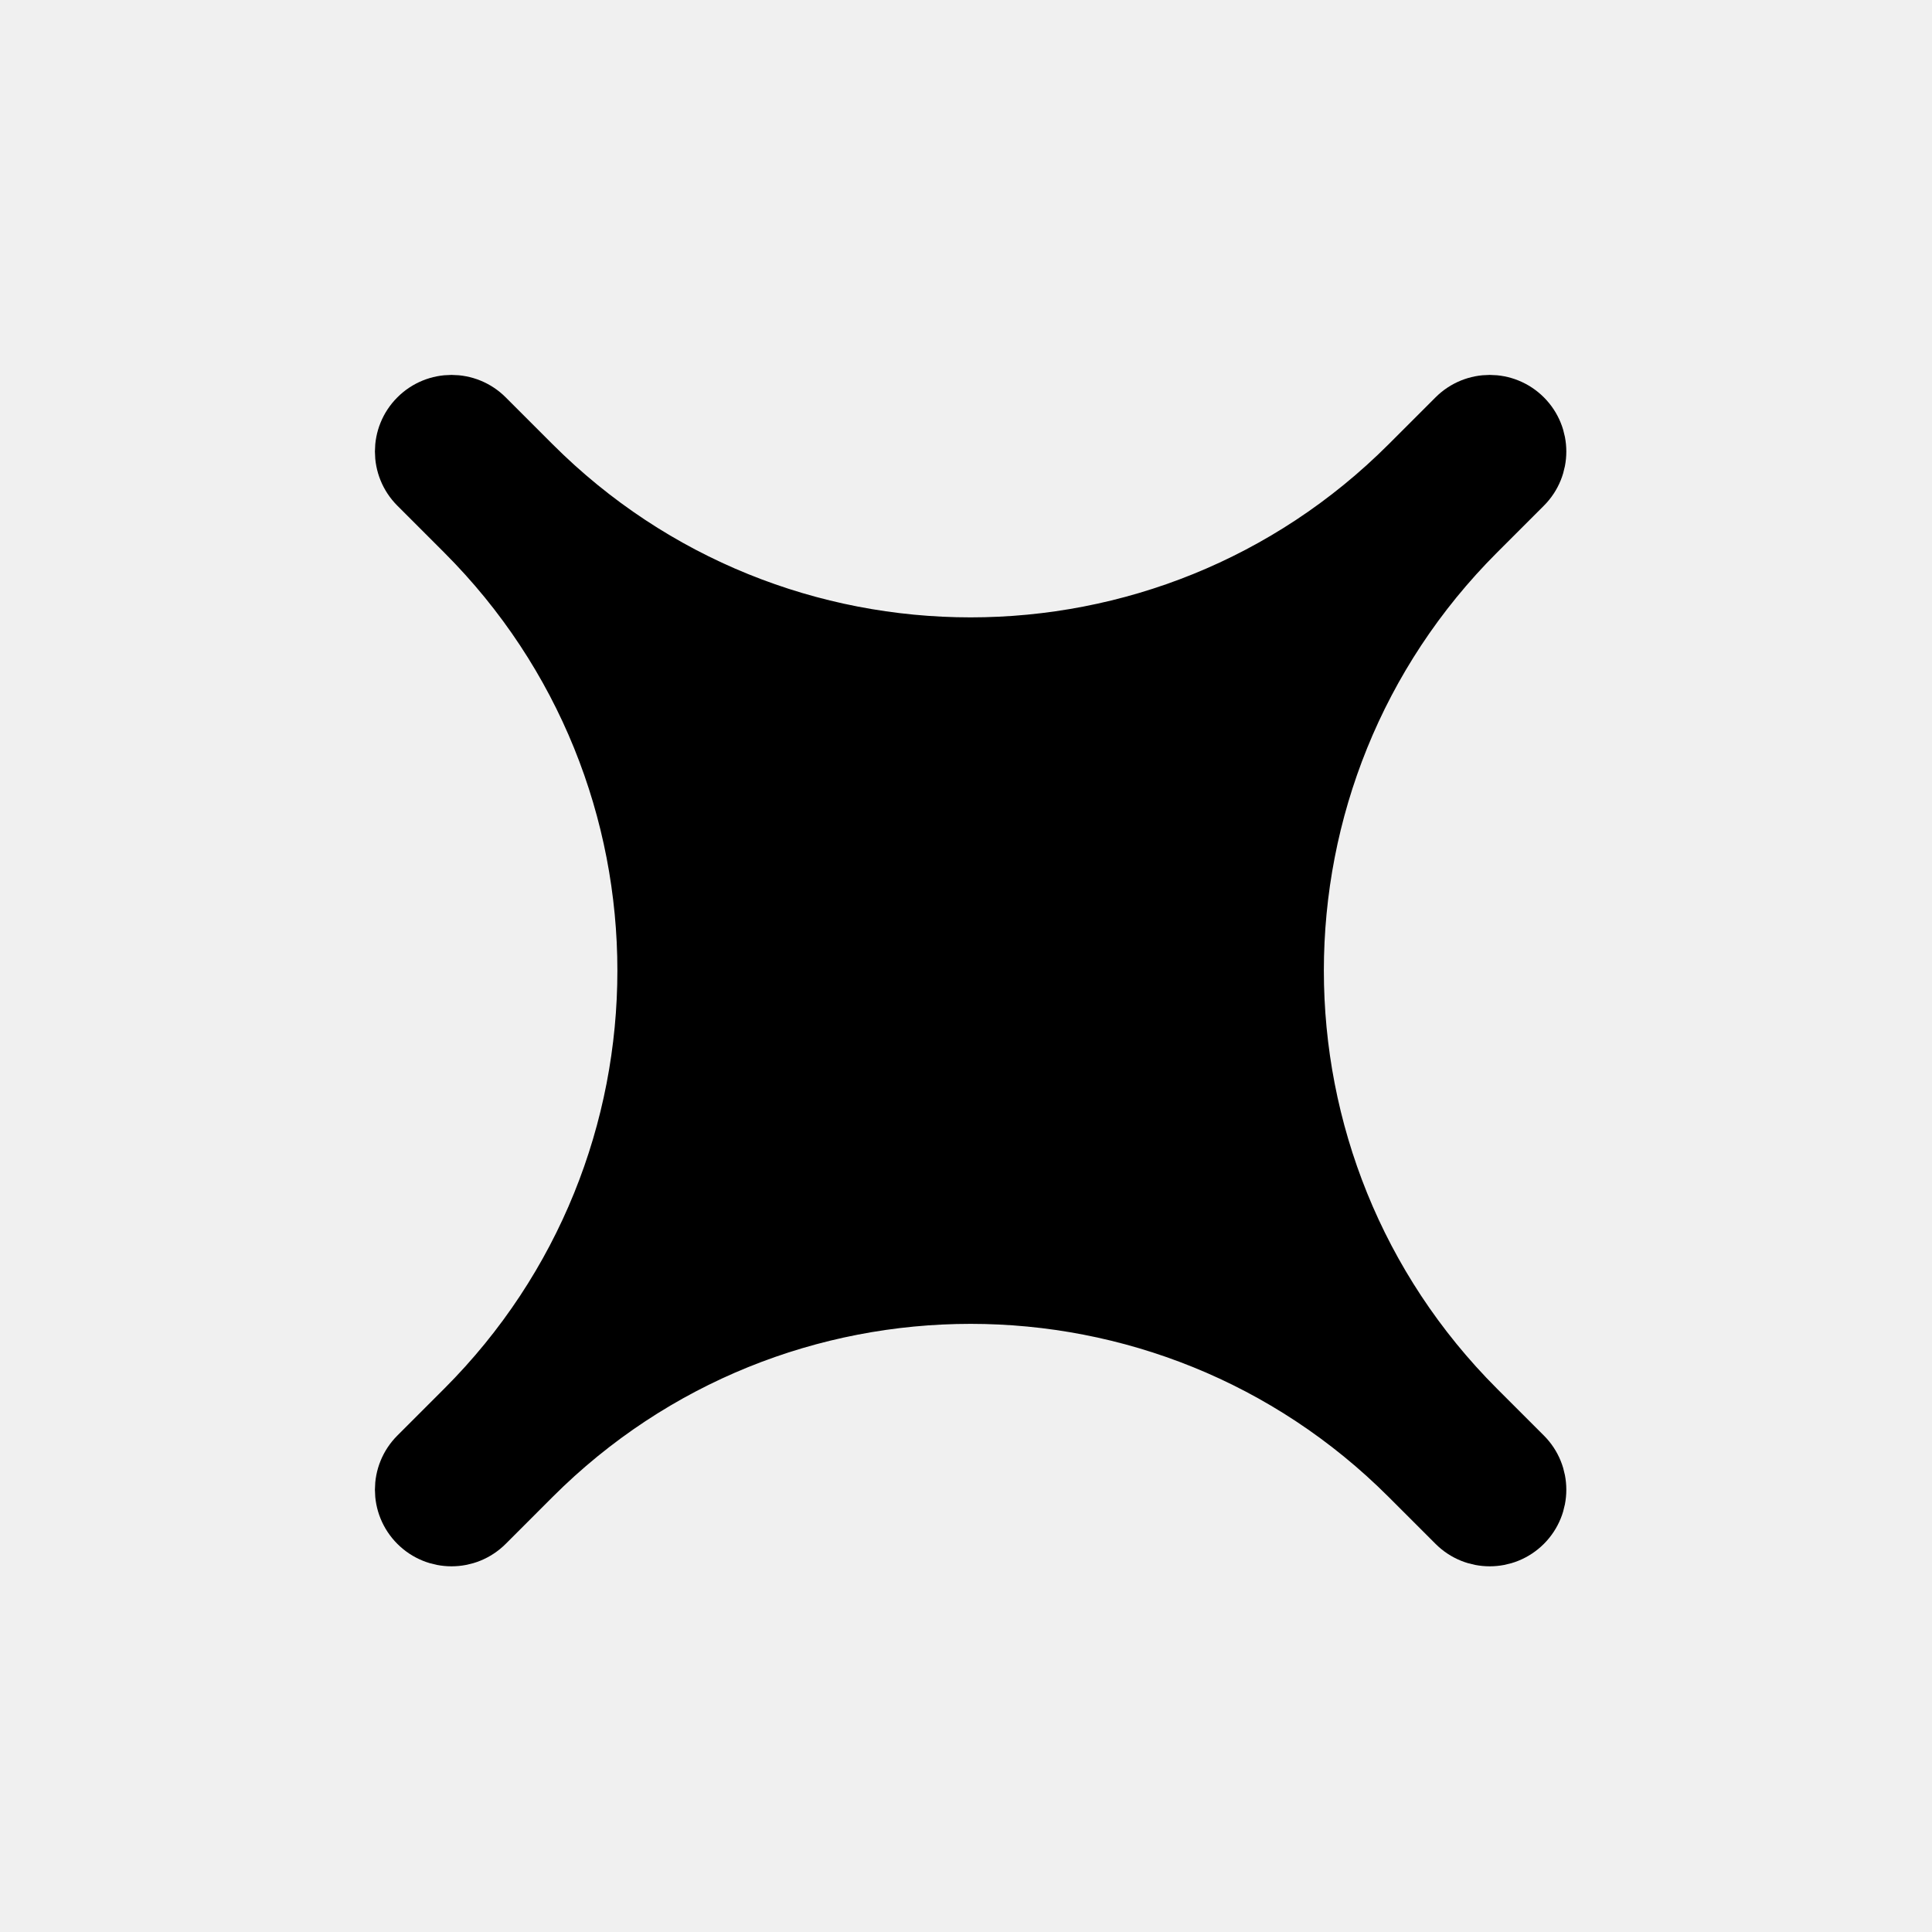
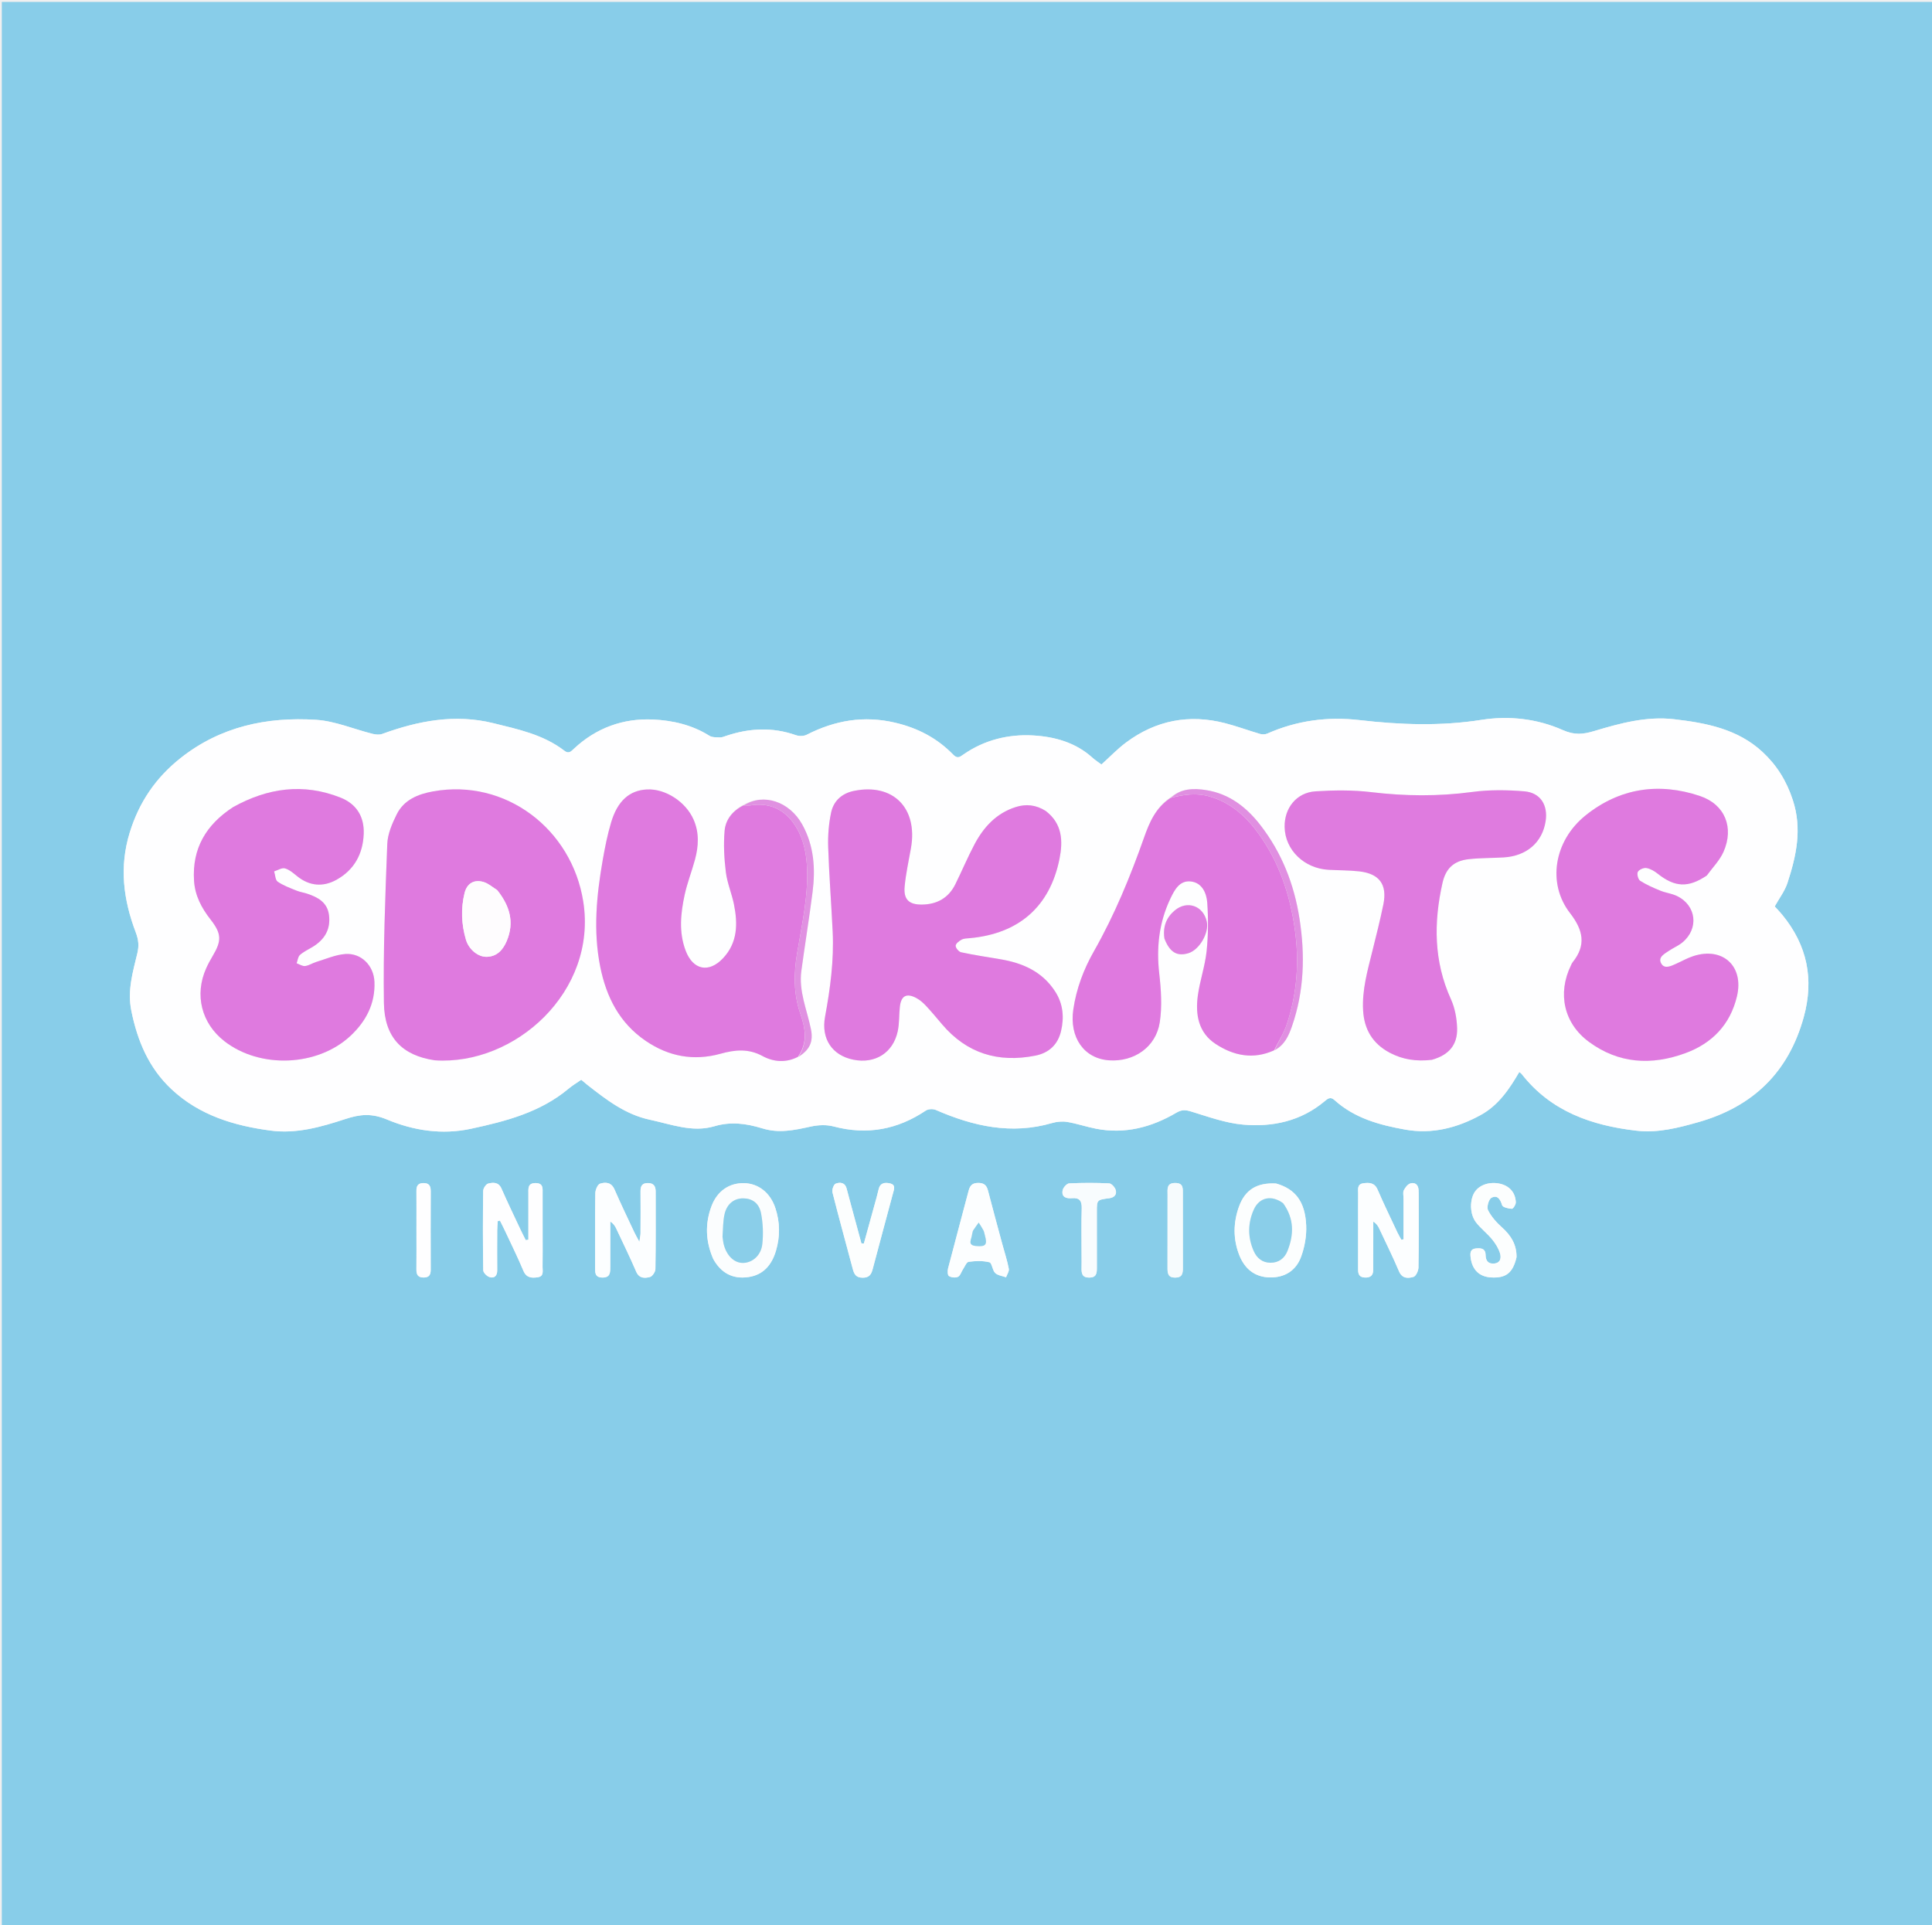
- <svg xmlns="http://www.w3.org/2000/svg" width="144" height="144" viewBox="0 0 144 144" fill="none">
-   <g clip-path="url(#clip0_510_6)">
-     <path d="M108.411 31.031L104.919 34.523C86.928 52.513 57.76 52.513 39.77 34.523L36.278 31.031C34.829 29.582 32.48 29.582 31.031 31.031C29.582 32.48 29.582 34.829 31.031 36.277L34.523 39.77C52.514 57.76 52.514 86.928 34.523 104.919L31.031 108.411C29.582 109.86 29.582 112.209 31.031 113.657C32.48 115.106 34.829 115.106 36.278 113.657L39.77 110.165C57.76 92.175 86.928 92.175 104.919 110.165L108.411 113.657C109.86 115.106 112.209 115.106 113.658 113.657C115.106 112.209 115.106 109.86 113.658 108.411L110.165 104.919C92.175 86.928 92.175 57.76 110.165 39.77L113.658 36.277C115.106 34.829 115.106 32.48 113.658 31.031C112.209 29.582 109.86 29.582 108.411 31.031Z" fill="black" stroke="black" stroke-width="4" />
-   </g>
-   <defs>
-     <clipPath id="clip0_510_6">
-       <rect width="144" height="144" fill="white" />
-     </clipPath>
-   </defs>
+ <svg xmlns="http://www.w3.org/2000/svg" version="1.1" id="Layer_1" x="0px" y="0px" width="100%" viewBox="0 0 1104 1100" enable-background="new 0 0 1104 1100" xml:space="preserve">
+   <path fill="#88CDE9" opacity="1" stroke="none" d=" M613,1101   C408.69,1101 204.879,1101 1.035,1101   C1.035,734.398 1.035,367.796 1.035,1.097   C368.894,1.097 736.788,1.097 1104.841,1.097   C1104.841,367.667 1104.841,734.333 1104.841,1101   C941.129,1101 777.314,1101 613,1101  M435.737,644.807   C445.046,647.778 454.08,645.792 463.26,643.766   C467.449,642.841 472.251,642.61 476.344,643.694   C495.418,648.746 512.794,645.53 529.053,634.616   C530.439,633.685 533.147,633.565 534.724,634.253   C556.131,643.601 577.948,648.521 601.186,641.749   C603.935,640.948 607.095,640.658 609.896,641.131   C615.458,642.07 620.857,643.94 626.403,645.013   C642.888,648.199 658.087,644.152 672.222,635.837   C675.413,633.96 677.565,634.217 680.853,635.224   C690.52,638.181 700.288,641.754 710.234,642.64   C727.176,644.149 743.378,640.685 756.955,629.273   C758.667,627.834 760.223,626.508 762.524,628.592   C773.995,638.982 788.241,642.872 802.959,645.496   C818.367,648.242 832.649,644.528 846.083,637.182   C856.202,631.648 862.475,622.38 868.161,612.584   C868.766,613.079 869.208,613.325 869.494,613.692   C886.165,635.062 909.409,643.153 935.148,646.123   C947.331,647.529 958.987,644.51 970.515,641.232   C1001.606,632.391 1021.971,612.831 1030.689,581.282   C1036.699,559.536 1032.699,540.214 1018.515,522.854   C1017.076,521.092 1015.476,519.462 1014.128,517.967   C1016.721,513.286 1019.891,509.178 1021.408,504.531   C1026.445,489.1 1029.878,473.725 1024.47,457.197   C1020.899,446.286 1015.319,437.289 1007.181,429.731   C992.981,416.543 974.908,413.11 956.606,410.996   C940.903,409.182 925.815,413.29 910.971,417.75   C904.697,419.635 899.765,420.197 892.995,417.188   C878.422,410.711 862.351,408.88 846.487,411.37   C823.205,415.026 800.088,414.192 776.855,411.498   C758.668,409.389 741.041,411.733 724.186,419.194   C722.993,419.722 721.311,419.769 720.042,419.399   C713.352,417.447 706.797,414.995 700.056,413.258   C679.471,407.951 660.462,411.616 643.422,424.331   C638.553,427.964 634.307,432.431 629.393,436.861   C627.91,435.755 625.948,434.524 624.259,432.991   C614.611,424.234 602.515,420.942 590.27,420.265   C576.201,419.486 562.488,422.829 550.553,431.142   C548.494,432.577 547.101,433.729 544.7,431.257   C535.556,421.842 524.555,416.06 511.594,412.999   C493.593,408.746 477.064,411.66 460.949,419.877   C459.272,420.733 456.635,420.759 454.815,420.116   C441.361,415.363 428.056,416.069 414.748,420.576   C413.648,420.948 412.483,421.442 411.369,421.394   C409.345,421.306 406.959,421.451 405.383,420.456   C395.488,414.213 384.276,411.67 373.096,411.162   C356.098,410.39 340.693,415.94 328.006,427.816   C326.376,429.342 325.029,430.956 322.527,429.026   C310.543,419.78 296.135,416.765 281.89,413.254   C259.939,407.843 238.998,411.909 218.322,419.431   C216.719,420.014 214.609,419.773 212.877,419.341   C202.08,416.647 191.435,412.02 180.531,411.33   C152.439,409.552 125.88,415.19 103.125,433.246   C89.051,444.414 79.508,458.314 74.134,475.752   C68.048,495.502 70.535,514.231 77.584,532.799   C79.16,536.951 79.512,540.402 78.498,544.663   C75.937,555.427 72.697,565.943 75.045,577.553   C78.548,594.877 85.024,610.301 98.073,622.492   C113.998,637.369 133.766,643.296 154.72,646.069   C169.479,648.022 183.607,643.952 197.293,639.472   C205.772,636.696 212.311,636.048 221.244,639.773   C236.2,646.01 252.453,648.607 269.129,645.019   C289.146,640.711 308.697,635.653 324.879,622.129   C327.139,620.24 329.706,618.718 332.14,617.021   C333.449,618.118 334.441,619 335.484,619.817   C346.389,628.355 357.28,636.858 371.324,639.852   C383.492,642.447 395.666,647.283 408.131,643.606   C417.497,640.843 426.081,641.901 435.737,644.807  M802.032,685.594   C802.032,693.129 802.032,700.664 802.032,708.199   C801.608,708.278 801.185,708.357 800.762,708.435   C800.012,707.056 799.189,705.711 798.523,704.291   C794.711,696.159 790.766,688.082 787.219,679.834   C785.464,675.753 782.376,675.709 778.997,676.184   C775.388,676.692 776.111,679.702 776.088,682.094   C776.027,688.25 776.066,694.408 776.067,700.565   C776.069,708.886 776.097,717.207 776.061,725.528   C776.05,728.26 776.883,729.933 780.007,730.038   C783.194,730.144 784.677,728.777 784.691,725.684   C784.718,719.694 784.721,713.703 784.73,707.712   C784.734,704.495 784.731,701.279 784.731,698.062   C786.643,699.253 787.461,700.616 788.133,702.048   C791.949,710.178 795.926,718.242 799.445,726.501   C801.263,730.768 804.663,730.551 807.697,729.674   C809.085,729.273 810.513,726.237 810.546,724.371   C810.789,710.896 810.681,697.414 810.677,683.934   C810.677,682.604 810.679,681.27 810.603,679.943   C810.433,676.984 808.538,675.482 805.956,676.251   C804.405,676.713 802.973,678.605 802.165,680.198   C801.56,681.391 802.037,683.133 802.032,685.594  M348.73,708.545   C348.73,705.039 348.73,701.533 348.73,698.026   C350.726,699.338 351.519,700.741 352.202,702.196   C356.014,710.328 359.976,718.397 363.521,726.645   C365.248,730.665 368.449,730.479 371.379,729.743   C372.765,729.395 374.494,726.807 374.52,725.209   C374.759,710.403 374.661,695.591 374.658,680.782   C374.657,677.845 373.528,676.076 370.25,676.049   C366.886,676.022 365.991,677.82 366.014,680.793   C366.078,688.78 366.052,696.768 366.008,704.755   C366.001,705.943 365.707,707.131 365.366,709.64   C363.953,706.994 363.121,705.593 362.434,704.125   C358.627,695.99 354.708,687.903 351.134,679.667   C349.346,675.547 345.992,675.415 342.884,676.404   C341.514,676.84 340.219,679.895 340.189,681.781   C339.966,695.922 340.073,710.068 340.063,724.212   C340.061,727.142 339.868,729.974 344.189,730.045   C348.752,730.121 348.715,727.127 348.725,724.007   C348.739,719.181 348.729,714.355 348.73,708.545  M310.069,704.5   C310.069,697.009 310.077,689.519 310.063,682.028   C310.058,679.206 310.561,676.129 306.141,676.061   C301.403,675.987 301.943,679.262 301.939,682.262   C301.93,687.755 301.936,693.248 301.936,698.741   C301.936,701.961 301.936,705.18 301.936,708.4   C301.434,708.494 300.932,708.588 300.429,708.682   C299.361,706.538 298.25,704.414 297.233,702.245   C293.632,694.562 289.949,686.915 286.533,679.15   C284.882,675.399 281.775,675.652 278.984,676.332   C277.719,676.64 276.129,679.04 276.109,680.51   C275.9,695.655 275.885,710.805 276.149,725.948   C276.173,727.312 278.309,729.375 279.837,729.816   C282.541,730.594 284.137,729.003 284.112,725.959   C284.05,718.302 284.08,710.645 284.12,702.988   C284.129,701.258 284.325,699.529 284.436,697.8   C284.854,697.701 285.273,697.602 285.691,697.503   C286.679,699.501 287.706,701.481 288.649,703.5   C292.169,711.037 295.866,718.501 299.082,726.167   C300.804,730.271 303.823,730.362 307.222,729.895   C310.942,729.384 310,726.304 310.036,723.976   C310.132,717.819 310.069,711.659 310.069,704.5  M407.711,719.675   C412.089,727.539 418.799,731.062 427.671,729.767   C436.254,728.514 440.989,722.764 443.368,714.866   C445.833,706.678 445.754,698.443 443.052,690.307   C440.149,681.564 433.382,676.255 425.133,676.102   C416.643,675.944 409.751,680.68 406.536,689.351   C402.85,699.292 403.127,709.239 407.711,719.675  M728.975,676.275   C718.348,675.711 711.531,679.776 708.016,689.451   C704.673,698.653 704.566,708.133 708.174,717.255   C711.203,724.913 716.846,729.788 725.568,729.97   C734.205,730.151 740.599,726.004 743.468,718.192   C745.529,712.577 746.663,706.197 746.395,700.24   C745.786,686.686 740.224,679.469 728.975,676.275  M572.69,710.743   C569.97,700.621 567.187,690.516 564.568,680.368   C563.784,677.329 562.315,675.972 559.016,675.97   C555.688,675.968 554.29,677.404 553.503,680.417   C549.636,695.226 545.598,709.991 541.759,724.807   C541.396,726.208 541.472,728.72 542.263,729.2   C543.63,730.029 546.023,730.297 547.418,729.624   C548.739,728.987 549.287,726.809 550.257,725.363   C551.293,723.819 552.275,721.209 553.542,721.042   C557.445,720.526 561.624,720.36 565.377,721.313   C566.857,721.688 567.036,725.852 568.653,727.417   C570.138,728.854 572.76,729.115 574.881,729.895   C575.45,728.267 576.735,726.503 576.457,725.036   C575.593,720.473 574.135,716.023 572.69,710.743  M485.989,687.404   C485.254,684.676 484.5,681.952 483.789,679.218   C482.861,675.654 479.95,675.419 477.501,676.413   C476.365,676.874 475.319,679.892 475.696,681.38   C479.405,696.041 483.456,710.615 487.324,725.236   C488.127,728.273 489.277,730.132 492.99,730.131   C496.693,730.131 497.865,728.293 498.669,725.249   C502.487,710.787 506.406,696.351 510.276,681.902   C510.871,679.678 512.037,677.067 508.579,676.255   C505.63,675.562 502.893,675.885 502.056,679.685   C501.449,682.442 500.655,685.159 499.907,687.884   C497.83,695.452 495.733,703.016 493.644,710.581   C493.179,710.569 492.714,710.557 492.249,710.545   C490.218,703.096 488.188,695.648 485.989,687.404  M866.619,718.231   C866.692,711.22 863.426,706.009 858.312,701.425   C855.171,698.609 852.178,695.264 850.306,691.556   C849.439,689.839 850.668,685.325 852.243,684.474   C855.56,682.679 857.306,685.185 858.346,688.69   C858.704,689.895 861.944,690.668 863.908,690.757   C864.648,690.79 866.23,688.304 866.178,687.016   C865.958,681.477 862.546,677.704 857.255,676.463   C851.507,675.115 845.7,676.912 842.87,680.915   C839.802,685.256 839.729,693.625 843.35,698.382   C846.038,701.914 849.713,704.679 852.55,708.116   C854.484,710.458 856.23,713.212 857.129,716.075   C857.904,718.543 857.637,721.67 853.813,722.033   C850.412,722.355 848.953,720.398 848.915,717.219   C848.867,713.281 846.198,713.152 843.374,713.407   C840.067,713.706 840.062,716.081 840.363,718.566   C841.213,725.567 845.308,729.579 852.005,729.971   C860.502,730.468 864.437,727.494 866.619,718.231  M618.052,717.469   C618.053,719.796 618.103,722.125 618.042,724.451   C617.96,727.545 618.233,730.074 622.407,730.07   C626.584,730.066 626.793,727.509 626.783,724.435   C626.747,713.795 626.768,703.155 626.771,692.515   C626.773,685.695 626.766,685.621 633.742,684.742   C636.642,684.376 638.255,682.745 637.585,680.142   C637.18,678.567 635.212,676.31 633.853,676.242   C626.224,675.865 618.557,675.866 610.929,676.244   C609.581,676.311 607.543,678.606 607.228,680.157   C606.427,684.1 609.342,684.979 612.486,684.703   C616.958,684.31 618.248,686.293 618.125,690.546   C617.877,699.184 618.052,707.834 618.052,717.469  M675.911,684.629   C675.911,683.964 675.924,683.3 675.909,682.635   C675.838,679.532 676.594,676.023 671.56,676.009   C666.54,675.996 667.178,679.48 667.174,682.6   C667.153,696.555 667.183,710.509 667.152,724.463   C667.146,727.539 667.365,730.085 671.538,730.078   C675.69,730.071 675.937,727.565 675.927,724.467   C675.887,711.509 675.911,698.552 675.911,684.629  M237.971,702.5   C237.973,710.14 238.032,717.78 237.95,725.418   C237.918,728.458 238.906,730.089 242.243,730.022   C245.408,729.959 246.121,728.244 246.114,725.525   C246.073,710.578 246.06,695.631 246.125,680.684   C246.138,677.646 245.172,675.983 241.848,676.059   C238.725,676.13 237.936,677.837 237.959,680.574   C238.018,687.549 237.974,694.525 237.971,702.5  z" />
+   <path fill="#FEFEFF" opacity="1" stroke="none" d=" M435.324,644.72   C426.081,641.901 417.497,640.843 408.131,643.606   C395.666,647.283 383.492,642.447 371.324,639.852   C357.28,636.858 346.389,628.355 335.484,619.817   C334.441,619 333.449,618.118 332.14,617.021   C329.706,618.718 327.139,620.24 324.879,622.129   C308.697,635.653 289.146,640.711 269.129,645.019   C252.453,648.607 236.2,646.01 221.244,639.773   C212.311,636.048 205.772,636.696 197.293,639.472   C183.607,643.952 169.479,648.022 154.72,646.069   C133.766,643.296 113.998,637.369 98.073,622.492   C85.024,610.301 78.548,594.877 75.045,577.553   C72.697,565.943 75.937,555.427 78.498,544.663   C79.512,540.402 79.16,536.951 77.584,532.799   C70.535,514.231 68.048,495.502 74.134,475.752   C79.508,458.314 89.051,444.414 103.125,433.246   C125.88,415.19 152.439,409.552 180.531,411.33   C191.435,412.02 202.08,416.647 212.877,419.341   C214.609,419.773 216.719,420.014 218.322,419.431   C238.998,411.909 259.939,407.843 281.89,413.254   C296.135,416.765 310.543,419.78 322.527,429.026   C325.029,430.956 326.376,429.342 328.006,427.816   C340.693,415.94 356.098,410.39 373.096,411.162   C384.276,411.67 395.488,414.213 405.383,420.456   C406.959,421.451 409.345,421.306 411.369,421.394   C412.483,421.442 413.648,420.948 414.748,420.576   C428.056,416.069 441.361,415.363 454.815,420.116   C456.635,420.759 459.272,420.733 460.949,419.877   C477.064,411.66 493.593,408.746 511.594,412.999   C524.555,416.06 535.556,421.842 544.7,431.257   C547.101,433.729 548.494,432.577 550.553,431.142   C562.488,422.829 576.201,419.486 590.27,420.265   C602.515,420.942 614.611,424.234 624.259,432.991   C625.948,434.524 627.91,435.755 629.393,436.861   C634.307,432.431 638.553,427.964 643.422,424.331   C660.462,411.616 679.471,407.951 700.056,413.258   C706.797,414.995 713.352,417.447 720.042,419.399   C721.311,419.769 722.993,419.722 724.186,419.194   C741.041,411.733 758.668,409.389 776.855,411.498   C800.088,414.192 823.205,415.026 846.487,411.37   C862.351,408.88 878.422,410.711 892.995,417.188   C899.765,420.197 904.697,419.635 910.971,417.75   C925.815,413.29 940.903,409.182 956.606,410.996   C974.908,413.11 992.981,416.543 1007.181,429.731   C1015.319,437.289 1020.899,446.286 1024.47,457.197   C1029.878,473.725 1026.445,489.1 1021.408,504.531   C1019.891,509.178 1016.721,513.286 1014.128,517.967   C1015.476,519.462 1017.076,521.092 1018.515,522.854   C1032.699,540.214 1036.699,559.536 1030.689,581.282   C1021.971,612.831 1001.606,632.391 970.515,641.232   C958.987,644.51 947.331,647.529 935.148,646.123   C909.409,643.153 886.165,635.062 869.494,613.692   C869.208,613.325 868.766,613.079 868.161,612.584   C862.475,622.38 856.202,631.648 846.083,637.182   C832.649,644.528 818.367,648.242 802.959,645.496   C788.241,642.872 773.995,638.982 762.524,628.592   C760.223,626.508 758.667,627.834 756.955,629.273   C743.378,640.685 727.176,644.149 710.234,642.64   C700.288,641.754 690.52,638.181 680.853,635.224   C677.565,634.217 675.413,633.96 672.222,635.837   C658.087,644.152 642.888,648.199 626.403,645.013   C620.857,643.94 615.458,642.07 609.896,641.131   C607.095,640.658 603.935,640.948 601.186,641.749   C577.948,648.521 556.131,643.601 534.724,634.253   C533.147,633.565 530.439,633.685 529.053,634.616   C512.794,645.53 495.418,648.746 476.344,643.694   C472.251,642.61 467.449,642.841 463.26,643.766   C454.08,645.792 445.046,647.778 435.324,644.72  M728.751,599.999   C734.12,597.039 736.394,591.849 738.265,586.475   C745.263,566.384 745.812,545.755 742.586,524.992   C739.528,505.312 732.423,487.143 720.09,471.318   C712.211,461.207 702.458,453.645 689.412,451.524   C682.049,450.327 674.793,450.498 668.084,456.057   C660.381,461.621 656.823,469.895 653.823,478.403   C645.898,500.876 636.897,522.834 625.081,543.613   C619.224,553.911 615.065,564.947 613.318,576.829   C610.975,592.763 619.375,604.915 633.751,605.91   C648.087,606.902 660.605,598.287 662.739,584.098   C664.099,575.055 663.477,565.519 662.431,556.354   C660.723,541.391 662.306,527.159 668.763,513.552   C671.158,508.506 674.035,502.969 680.516,503.702   C686.93,504.428 689.474,510.396 689.858,515.843   C690.507,525.042 690.45,534.404 689.486,543.571   C688.587,552.12 685.626,560.436 684.47,568.976   C683.018,579.697 684.78,590.041 694.538,596.49   C704.848,603.305 716.169,605.645 728.751,599.999  M456.657,603.808   C462.743,599.853 464.842,595.213 463.397,588.111   C461.152,577.076 456.344,566.437 457.919,554.818   C459.951,539.826 462.389,524.887 464.313,509.882   C466.037,496.436 465.189,483.241 458.375,471.057   C451.073,457.999 436.363,453.104 424.277,460.034   C418.571,463.32 414.622,468.421 414.068,474.68   C413.375,482.504 413.807,490.542 414.773,498.362   C415.541,504.58 418.137,510.549 419.394,516.736   C421.654,527.86 421.552,538.737 413.083,547.658   C404.976,556.198 395.994,554.249 391.828,543.311   C387.793,532.718 388.938,521.972 391.228,511.346   C392.695,504.535 395.307,497.979 397.126,491.233   C399.2,483.54 399.651,475.846 396.297,468.269   C391.812,458.135 380.232,450.603 369.684,451.129   C359.731,451.626 352.868,457.634 349.198,470.004   C347.122,477.001 345.68,484.218 344.42,491.418   C340.876,511.676 338.892,532.025 342.994,552.455   C346.454,569.683 353.929,584.52 368.91,594.757   C382.072,603.751 396.374,606.409 411.712,602.156   C420,599.857 427.653,599.075 435.785,603.497   C441.985,606.868 449.176,607.464 456.657,603.808  M597.17,463.157   C591.885,459.879 586.309,459.304 580.392,461.189   C569.344,464.708 562.135,472.574 556.911,482.39   C552.931,489.872 549.66,497.728 545.892,505.327   C542.038,513.098 535.494,516.785 526.939,516.906   C519.485,517.012 516.264,514.085 516.935,506.674   C517.607,499.25 519.281,491.914 520.564,484.547   C524.552,461.662 510.235,447.365 487.933,451.957   C481.017,453.381 476.342,457.691 474.93,464.291   C473.559,470.707 473.035,477.458 473.248,484.026   C473.771,500.153 475.034,516.255 475.808,532.376   C476.596,548.772 474.437,564.913 471.457,581.006   C469.115,593.651 475.568,603.111 487.596,605.546   C500.09,608.075 510.37,601.655 513.012,589.206   C513.969,584.696 513.701,579.939 514.207,575.318   C514.901,568.981 518.045,567.302 523.689,570.354   C525.695,571.438 527.518,573.037 529.088,574.715   C532.271,578.118 535.256,581.709 538.268,585.268   C552.447,602.022 570.441,607.446 591.652,603.229   C599.45,601.679 604.479,596.899 606.299,589.245   C608.168,581.379 607.509,573.669 602.997,566.65   C595.571,555.099 584.239,550.214 571.274,548.093   C563.903,546.887 556.516,545.732 549.218,544.167   C547.886,543.881 546.061,541.709 546.092,540.448   C546.122,539.22 548.058,537.688 549.496,536.945   C550.896,536.221 552.717,536.236 554.367,536.083   C582.196,533.495 599.952,518.08 605.423,490.804   C607.43,480.8 607.213,470.703 597.17,463.157  M248.827,605.919   C294.291,609.012 341.407,566.589 333.289,515.199   C326.734,473.692 288.855,444.765 247.479,452.233   C238.838,453.793 230.823,457.044 226.697,465.343   C224.072,470.622 221.515,476.568 221.296,482.305   C220.143,512.556 218.923,542.849 219.375,573.102   C219.671,592.946 229.928,603.163 248.827,605.919  M975.544,500.112   C978.703,495.689 982.705,491.638 984.863,486.77   C991.005,472.912 985.712,459.691 971.424,454.878   C947.87,446.942 925.389,450.365 905.988,465.997   C887.858,480.606 884.112,504.952 897.124,521.724   C904.635,531.406 906.597,540.047 898.621,549.917   C898.21,550.425 897.972,551.078 897.681,551.676   C889.89,567.686 893.616,584.778 907.934,595.341   C924.896,607.855 943.63,608.924 962.967,601.859   C978.384,596.226 988.732,585.477 992.558,569.293   C996.625,552.094 984.43,540.935 967.668,546.336   C964.21,547.45 960.995,549.309 957.656,550.798   C954.756,552.09 951.08,553.932 949.224,550.505   C947.291,546.934 951.157,545.039 953.711,543.297   C956.178,541.616 959.044,540.462 961.329,538.583   C970.938,530.682 969.393,517.334 958.224,512.002   C955.26,510.587 951.814,510.214 948.752,508.963   C944.793,507.345 940.816,505.61 937.238,503.317   C936.077,502.573 935.273,499.475 935.89,498.25   C936.544,496.949 939.214,495.768 940.76,496.022   C943.052,496.398 945.377,497.772 947.256,499.265   C957.024,507.028 964.67,507.468 975.544,500.112  M132.927,461.379   C117.782,471.246 109.701,484.792 110.878,503.287   C111.42,511.816 115.147,518.832 120.293,525.413   C126.669,533.567 126.736,537.547 121.534,546.283   C120.173,548.567 118.895,550.922 117.809,553.347   C111.023,568.508 115.12,584.773 128.229,594.984   C148.518,610.788 181.41,609.55 200.264,591.939   C209.112,583.675 214.506,573.514 213.964,560.975   C213.569,551.85 206.503,544.554 197.436,545.155   C191.82,545.528 186.329,547.996 180.82,549.653   C178.615,550.316 176.567,551.751 174.347,552.032   C172.824,552.224 171.126,551.029 169.507,550.455   C170.1,548.835 170.249,546.719 171.384,545.702   C173.452,543.85 176.097,542.639 178.514,541.18   C185.41,537.014 189.063,531.137 187.992,522.885   C187.053,515.647 181.695,512.759 175.611,510.715   C173.564,510.027 171.37,509.736 169.383,508.922   C165.719,507.42 161.895,506.05 158.679,503.836   C157.302,502.888 157.282,499.968 156.645,497.944   C158.723,497.3 161.058,495.737 162.818,496.229   C165.385,496.947 167.664,498.986 169.845,500.737   C176.903,506.399 184.641,506.958 192.244,502.758   C202.344,497.177 207.392,488.01 207.837,476.538   C208.22,466.648 203.692,459.38 194.506,455.754   C173.397,447.421 153.087,450.164 132.927,461.379  M818.618,605.532   C827.939,602.865 832.938,597.083 832.63,587.47   C832.453,581.945 831.401,576.051 829.129,571.057   C819.277,549.403 819.197,527.229 824.275,504.595   C826.137,496.298 830.671,491.921 839.321,490.964   C845.914,490.235 852.597,490.356 859.231,489.963   C872.337,489.185 881.298,481.43 883.2,469.348   C884.657,460.09 880.288,452.968 871.029,452.194   C861.163,451.37 851.024,451.251 841.237,452.564   C821.937,455.151 802.852,454.976 783.552,452.661   C773.059,451.403 762.282,451.524 751.709,452.2   C740.833,452.896 733.812,461.819 734.075,472.725   C734.389,485.744 745.251,496.276 759.203,497.041   C765.014,497.36 770.865,497.284 776.638,497.929   C788.236,499.224 792.813,505.443 790.491,516.83   C788.665,525.787 786.402,534.658 784.203,543.534   C781.444,554.676 778.257,565.71 778.919,577.413   C779.537,588.328 784.424,596.38 794.068,601.536   C801.517,605.518 809.465,606.666 818.618,605.532  M665.465,536.663   C668.389,544.17 672.593,546.66 679.053,544.708   C685.332,542.812 690.984,533.138 689.596,526.668   C687.642,517.564 678.33,514.291 671.224,520.308   C666.441,524.358 664.409,529.591 665.465,536.663  z" />
+   <path fill="#FCFEFF" opacity="1" stroke="none" d=" M802.032,685.112   C802.037,683.133 801.56,681.391 802.165,680.198   C802.973,678.605 804.405,676.713 805.956,676.251   C808.538,675.482 810.433,676.984 810.603,679.943   C810.679,681.27 810.677,682.604 810.677,683.934   C810.681,697.414 810.789,710.896 810.546,724.371   C810.513,726.237 809.085,729.273 807.697,729.674   C804.663,730.551 801.263,730.768 799.445,726.501   C795.926,718.242 791.949,710.178 788.133,702.048   C787.461,700.616 786.643,699.253 784.731,698.062   C784.731,701.279 784.734,704.495 784.73,707.712   C784.721,713.703 784.718,719.694 784.691,725.684   C784.677,728.777 783.194,730.144 780.007,730.038   C776.883,729.933 776.05,728.26 776.061,725.528   C776.097,717.207 776.069,708.886 776.067,700.565   C776.066,694.408 776.027,688.25 776.088,682.094   C776.111,679.702 775.388,676.692 778.997,676.184   C782.376,675.709 785.464,675.753 787.219,679.834   C790.766,688.082 794.711,696.159 798.523,704.291   C799.189,705.711 800.012,707.056 800.762,708.435   C801.185,708.357 801.608,708.278 802.032,708.199   C802.032,700.664 802.032,693.129 802.032,685.112  z" />
+   <path fill="#FCFEFF" opacity="1" stroke="none" d=" M348.73,709.037   C348.729,714.355 348.739,719.181 348.725,724.007   C348.715,727.127 348.752,730.121 344.189,730.045   C339.868,729.974 340.061,727.142 340.063,724.212   C340.073,710.068 339.966,695.922 340.189,681.781   C340.219,679.895 341.514,676.84 342.884,676.404   C345.992,675.415 349.346,675.547 351.134,679.667   C354.708,687.903 358.627,695.99 362.434,704.125   C363.121,705.593 363.953,706.994 365.366,709.64   C365.707,707.131 366.001,705.943 366.008,704.755   C366.052,696.768 366.078,688.78 366.014,680.793   C365.991,677.82 366.886,676.022 370.25,676.049   C373.528,676.076 374.657,677.845 374.658,680.782   C374.661,695.591 374.759,710.403 374.52,725.209   C374.494,726.807 372.765,729.395 371.379,729.743   C368.449,730.479 365.248,730.665 363.521,726.645   C359.976,718.397 356.014,710.328 352.202,702.196   C351.519,700.741 350.726,699.338 348.73,698.026   C348.73,701.533 348.73,705.039 348.73,709.037  z" />
+   <path fill="#FEFEFF" opacity="1" stroke="none" d=" M310.069,705   C310.069,711.659 310.132,717.819 310.036,723.976   C310,726.304 310.942,729.384 307.222,729.895   C303.823,730.362 300.804,730.271 299.082,726.167   C295.866,718.501 292.169,711.037 288.649,703.5   C287.706,701.481 286.679,699.501 285.691,697.503   C285.273,697.602 284.854,697.701 284.436,697.8   C284.325,699.529 284.129,701.258 284.12,702.988   C284.08,710.645 284.05,718.302 284.112,725.959   C284.137,729.003 282.541,730.594 279.837,729.816   C278.309,729.375 276.173,727.312 276.149,725.948   C275.885,710.805 275.9,695.655 276.109,680.51   C276.129,679.04 277.719,676.64 278.984,676.332   C281.775,675.652 284.882,675.399 286.533,679.15   C289.949,686.915 293.632,694.562 297.233,702.245   C298.25,704.414 299.361,706.538 300.429,708.682   C300.932,708.588 301.434,708.494 301.936,708.4   C301.936,705.18 301.936,701.961 301.936,698.741   C301.936,693.248 301.93,687.755 301.939,682.262   C301.943,679.262 301.403,675.987 306.141,676.061   C310.561,676.129 310.058,679.206 310.063,682.028   C310.077,689.519 310.069,697.009 310.069,705  z" />
+   <path fill="#FBFDFE" opacity="1" stroke="none" d=" M407.521,719.349   C403.127,709.239 402.85,699.292 406.536,689.351   C409.751,680.68 416.643,675.944 425.133,676.102   C433.382,676.255 440.149,681.564 443.052,690.307   C445.754,698.443 445.833,706.678 443.368,714.866   C440.989,722.764 436.254,728.514 427.671,729.767   C418.799,731.062 412.089,727.539 407.521,719.349  M412.894,707.162   C413.148,708.626 413.276,710.126 413.68,711.547   C415.518,718.013 419.913,721.923 424.947,721.682   C430.104,721.435 434.921,717.327 435.614,710.886   C436.237,705.097 435.994,699.008 434.879,693.296   C433.731,687.417 429.767,684.838 424.744,684.788   C419.716,684.738 415.562,687.69 414.113,693.472   C413.083,697.58 413.219,701.979 412.894,707.162  z" />
+   <path fill="#FCFEFE" opacity="1" stroke="none" d=" M729.385,676.345   C740.224,679.469 745.786,686.686 746.395,700.24   C746.663,706.197 745.529,712.577 743.468,718.192   C740.599,726.004 734.205,730.151 725.568,729.97   C716.846,729.788 711.203,724.913 708.174,717.255   C704.566,708.133 704.673,698.653 708.016,689.451   C711.531,679.776 718.348,675.711 729.385,676.345  M732.987,687.36   C726.707,682.703 719.632,684.137 716.478,691.158   C712.985,698.932 712.916,706.988 716.39,714.862   C718.197,718.96 721.375,721.574 726.035,721.587   C730.697,721.6 734.029,719.046 735.681,714.9   C739.377,705.625 739.646,696.47 732.987,687.36  z" />
+   <path fill="#FCFEFF" opacity="1" stroke="none" d=" M572.799,711.136   C574.135,716.023 575.593,720.473 576.457,725.036   C576.735,726.503 575.45,728.267 574.881,729.895   C572.76,729.115 570.138,728.854 568.653,727.417   C567.036,725.852 566.857,721.688 565.377,721.313   C561.624,720.36 557.445,720.526 553.542,721.042   C552.275,721.209 551.293,723.819 550.257,725.363   C549.287,726.809 548.739,728.987 547.418,729.624   C546.023,730.297 543.63,730.029 542.263,729.2   C541.472,728.72 541.396,726.208 541.759,724.807   C545.598,709.991 549.636,695.226 553.503,680.417   C554.29,677.404 555.688,675.968 559.016,675.97   C562.315,675.972 563.784,677.329 564.568,680.368   C567.187,690.516 569.97,700.621 572.799,711.136  M555.346,705.773   C555.195,708.217 552.519,711.555 557.75,712.025   C563.274,712.522 564.306,711.351 562.795,705.919   C562.528,704.958 562.397,703.924 561.948,703.057   C561.157,701.527 560.168,700.1 559.262,698.631   C558.197,700.119 557.079,701.574 556.095,703.115   C555.756,703.645 555.751,704.389 555.346,705.773  z" />
+   <path fill="#FCFEFE" opacity="1" stroke="none" d=" M486.073,687.802   C488.188,695.648 490.218,703.096 492.249,710.545   C492.714,710.557 493.179,710.569 493.644,710.581   C495.733,703.016 497.83,695.452 499.907,687.884   C500.655,685.159 501.449,682.442 502.056,679.685   C502.893,675.885 505.63,675.562 508.579,676.255   C512.037,677.067 510.871,679.678 510.276,681.902   C506.406,696.351 502.487,710.787 498.669,725.249   C497.865,728.293 496.693,730.131 492.99,730.131   C489.277,730.132 488.127,728.273 487.324,725.236   C483.456,710.615 479.405,696.041 475.696,681.38   C475.319,679.892 476.365,676.874 477.501,676.413   C479.95,675.419 482.861,675.654 483.789,679.218   C484.5,681.952 485.254,684.676 486.073,687.802  z" />
+   <path fill="#FCFEFE" opacity="1" stroke="none" d=" M866.559,718.624   C864.437,727.494 860.502,730.468 852.005,729.971   C845.308,729.579 841.213,725.567 840.363,718.566   C840.062,716.081 840.067,713.706 843.374,713.407   C846.198,713.152 848.867,713.281 848.915,717.219   C848.953,720.398 850.412,722.355 853.813,722.033   C857.637,721.67 857.904,718.543 857.129,716.075   C856.23,713.212 854.484,710.458 852.55,708.116   C849.713,704.679 846.038,701.914 843.35,698.382   C839.729,693.625 839.802,685.256 842.87,680.915   C845.7,676.912 851.507,675.115 857.255,676.463   C862.546,677.704 865.958,681.477 866.178,687.016   C866.23,688.304 864.648,690.79 863.908,690.757   C861.944,690.668 858.704,689.895 858.346,688.69   C857.306,685.185 855.56,682.679 852.243,684.474   C850.668,685.325 849.439,689.839 850.306,691.556   C852.178,695.264 855.171,698.609 858.312,701.425   C863.426,706.009 866.692,711.22 866.559,718.624  z" />
+   <path fill="#F8FCFE" opacity="1" stroke="none" d=" M618.052,716.974   C618.052,707.834 617.877,699.184 618.125,690.546   C618.248,686.293 616.958,684.31 612.486,684.703   C609.342,684.979 606.427,684.1 607.228,680.157   C607.543,678.606 609.581,676.311 610.929,676.244   C618.557,675.866 626.224,675.865 633.853,676.242   C635.212,676.31 637.18,678.567 637.585,680.142   C638.255,682.745 636.642,684.376 633.742,684.742   C626.766,685.621 626.773,685.695 626.771,692.515   C626.768,703.155 626.747,713.795 626.783,724.435   C626.793,727.509 626.584,730.066 622.407,730.07   C618.233,730.074 617.96,727.545 618.042,724.451   C618.103,722.125 618.053,719.796 618.052,716.974  z" />
+   <path fill="#F6FBFD" opacity="1" stroke="none" d=" M675.911,685.112   C675.911,698.552 675.887,711.509 675.927,724.467   C675.937,727.565 675.69,730.071 671.538,730.078   C667.365,730.085 667.146,727.539 667.152,724.463   C667.183,710.509 667.153,696.555 667.174,682.6   C667.178,679.48 666.54,675.996 671.56,676.009   C676.594,676.023 675.838,679.532 675.909,682.635   C675.924,683.3 675.911,683.964 675.911,685.112  z" />
+   <path fill="#FEFEFF" opacity="1" stroke="none" d=" M237.971,702   C237.974,694.525 238.018,687.549 237.959,680.574   C237.936,677.837 238.725,676.13 241.848,676.059   C245.172,675.983 246.138,677.646 246.125,680.684   C246.06,695.631 246.073,710.578 246.114,725.525   C246.121,728.244 245.408,729.959 242.243,730.022   C238.906,730.089 237.918,728.458 237.95,725.418   C238.032,717.78 237.973,710.14 237.971,702  z" />
+   <path fill="#DF7ADF" opacity="1" stroke="none" d=" M597.482,463.356   C607.213,470.703 607.43,480.8 605.423,490.804   C599.952,518.08 582.196,533.495 554.367,536.083   C552.717,536.236 550.896,536.221 549.496,536.945   C548.058,537.688 546.122,539.22 546.092,540.448   C546.061,541.709 547.886,543.881 549.218,544.167   C556.516,545.732 563.903,546.887 571.274,548.093   C584.239,550.214 595.571,555.099 602.997,566.65   C607.509,573.669 608.168,581.379 606.299,589.245   C604.479,596.899 599.45,601.679 591.652,603.229   C570.441,607.446 552.447,602.022 538.268,585.268   C535.256,581.709 532.271,578.118 529.088,574.715   C527.518,573.037 525.695,571.438 523.689,570.354   C518.045,567.302 514.901,568.981 514.207,575.318   C513.701,579.939 513.969,584.696 513.012,589.206   C510.37,601.655 500.09,608.075 487.596,605.546   C475.568,603.111 469.115,593.651 471.457,581.006   C474.437,564.913 476.596,548.772 475.808,532.376   C475.034,516.255 473.771,500.153 473.248,484.026   C473.035,477.458 473.559,470.707 474.93,464.291   C476.342,457.691 481.017,453.381 487.933,451.957   C510.235,447.365 524.552,461.662 520.564,484.547   C519.281,491.914 517.607,499.25 516.935,506.674   C516.264,514.085 519.485,517.012 526.939,516.906   C535.494,516.785 542.038,513.098 545.892,505.327   C549.66,497.728 552.931,489.872 556.911,482.39   C562.135,472.574 569.344,464.708 580.392,461.189   C586.309,459.304 591.885,459.879 597.482,463.356  z" />
+   <path fill="#DF7ADF" opacity="1" stroke="none" d=" M248.373,605.898   C229.928,603.163 219.671,592.946 219.375,573.102   C218.923,542.849 220.143,512.556 221.296,482.305   C221.515,476.568 224.072,470.622 226.697,465.343   C230.823,457.044 238.838,453.793 247.479,452.233   C288.855,444.765 326.734,473.692 333.289,515.199   C341.407,566.589 294.291,609.012 248.373,605.898  M283.974,508.514   C281.469,506.984 279.14,504.875 276.42,504.043   C270.922,502.361 266.812,504.806 265.454,510.359   C263.283,519.236 263.666,528.176 266.226,536.905   C267.903,542.621 273.233,546.894 278.119,546.767   C284.031,546.613 287.394,542.811 289.533,537.788   C294.065,527.144 291.349,517.709 283.974,508.514  z" />
+   <path fill="#DF7ADF" opacity="1" stroke="none" d=" M455.978,603.896   C449.176,607.464 441.985,606.868 435.785,603.497   C427.653,599.075 420,599.857 411.712,602.156   C396.374,606.409 382.072,603.751 368.91,594.757   C353.929,584.52 346.454,569.683 342.994,552.455   C338.892,532.025 340.876,511.676 344.42,491.418   C345.68,484.218 347.122,477.001 349.198,470.004   C352.868,457.634 359.731,451.626 369.684,451.129   C380.232,450.603 391.812,458.135 396.297,468.269   C399.651,475.846 399.2,483.54 397.126,491.233   C395.307,497.979 392.695,504.535 391.228,511.346   C388.938,521.972 387.793,532.718 391.828,543.311   C395.994,554.249 404.976,556.198 413.083,547.658   C421.552,538.737 421.654,527.86 419.394,516.736   C418.137,510.549 415.541,504.58 414.773,498.362   C413.807,490.542 413.375,482.504 414.068,474.68   C414.622,468.421 418.571,463.32 424.89,460.193   C426.622,460.322 427.763,460.421 428.859,460.241   C439.059,458.564 447.413,462.095 453.313,470.205   C458.365,477.151 460.507,485.372 461.059,494.048   C462.161,511.335 458.255,528.046 455.463,544.867   C453.524,556.543 453.447,568.047 457.336,579.243   C460.307,587.798 461.575,595.955 455.978,603.896  z" />
+   <path fill="#DF79DF" opacity="1" stroke="none" d=" M728.083,600.174   C716.169,605.645 704.848,603.305 694.538,596.49   C684.78,590.041 683.018,579.697 684.47,568.976   C685.626,560.436 688.587,552.12 689.486,543.571   C690.45,534.404 690.507,525.042 689.858,515.843   C689.474,510.396 686.93,504.428 680.516,503.702   C674.035,502.969 671.158,508.506 668.763,513.552   C662.306,527.159 660.723,541.391 662.431,556.354   C663.477,565.519 664.099,575.055 662.739,584.098   C660.605,598.287 648.087,606.902 633.751,605.91   C619.375,604.915 610.975,592.763 613.318,576.829   C615.065,564.947 619.224,553.911 625.081,543.613   C636.897,522.834 645.898,500.876 653.823,478.403   C656.823,469.895 660.381,461.621 668.821,455.975   C676.682,453.975 683.768,453.026 691.114,455.126   C703.413,458.643 712.206,466.648 719.403,476.694   C730.981,492.853 737.083,511.167 739.854,530.661   C742.483,549.151 741.28,567.436 735.366,585.195   C733.627,590.417 730.548,595.193 728.083,600.174  z" />
+   <path fill="#DF7ADF" opacity="1" stroke="none" d=" M975.271,500.348   C964.67,507.468 957.024,507.028 947.256,499.265   C945.377,497.772 943.052,496.398 940.76,496.022   C939.214,495.768 936.544,496.949 935.89,498.25   C935.273,499.475 936.077,502.573 937.238,503.317   C940.816,505.61 944.793,507.345 948.752,508.963   C951.814,510.214 955.26,510.587 958.224,512.002   C969.393,517.334 970.938,530.682 961.329,538.583   C959.044,540.462 956.178,541.616 953.711,543.297   C951.157,545.039 947.291,546.934 949.224,550.505   C951.08,553.932 954.756,552.09 957.656,550.798   C960.995,549.309 964.21,547.45 967.668,546.336   C984.43,540.935 996.625,552.094 992.558,569.293   C988.732,585.477 978.384,596.226 962.967,601.859   C943.63,608.924 924.896,607.855 907.934,595.341   C893.616,584.778 889.89,567.686 897.681,551.676   C897.972,551.078 898.21,550.425 898.621,549.917   C906.597,540.047 904.635,531.406 897.124,521.724   C884.112,504.952 887.858,480.606 905.988,465.997   C925.389,450.365 947.87,446.942 971.424,454.878   C985.712,459.691 991.005,472.912 984.863,486.77   C982.705,491.638 978.703,495.689 975.271,500.348  z" />
+   <path fill="#DF7ADF" opacity="1" stroke="none" d=" M133.239,461.193   C153.087,450.164 173.397,447.421 194.506,455.754   C203.692,459.38 208.22,466.648 207.837,476.538   C207.392,488.01 202.344,497.177 192.244,502.758   C184.641,506.958 176.903,506.399 169.845,500.737   C167.664,498.986 165.385,496.947 162.818,496.229   C161.058,495.737 158.723,497.3 156.645,497.944   C157.282,499.968 157.302,502.888 158.679,503.836   C161.895,506.05 165.719,507.42 169.383,508.922   C171.37,509.736 173.564,510.027 175.611,510.715   C181.695,512.759 187.053,515.647 187.992,522.885   C189.063,531.137 185.41,537.014 178.514,541.18   C176.097,542.639 173.452,543.85 171.384,545.702   C170.249,546.719 170.1,548.835 169.507,550.455   C171.126,551.029 172.824,552.224 174.347,552.032   C176.567,551.751 178.615,550.316 180.82,549.653   C186.329,547.996 191.82,545.528 197.436,545.155   C206.503,544.554 213.569,551.85 213.964,560.975   C214.506,573.514 209.112,583.675 200.264,591.939   C181.41,609.55 148.518,610.788 128.229,594.984   C115.12,584.773 111.023,568.508 117.809,553.347   C118.895,550.922 120.173,548.567 121.534,546.283   C126.736,537.547 126.669,533.567 120.293,525.413   C115.147,518.832 111.42,511.816 110.878,503.287   C109.701,484.792 117.782,471.246 133.239,461.193  z" />
+   <path fill="#DF7BDF" opacity="1" stroke="none" d=" M818.2,605.625   C809.465,606.666 801.517,605.518 794.068,601.536   C784.424,596.38 779.537,588.328 778.919,577.413   C778.257,565.71 781.444,554.676 784.203,543.534   C786.402,534.658 788.665,525.787 790.491,516.83   C792.813,505.443 788.236,499.224 776.638,497.929   C770.865,497.284 765.014,497.36 759.203,497.041   C745.251,496.276 734.389,485.744 734.075,472.725   C733.812,461.819 740.833,452.896 751.709,452.2   C762.282,451.524 773.059,451.403 783.552,452.661   C802.852,454.976 821.937,455.151 841.237,452.564   C851.024,451.251 861.163,451.37 871.029,452.194   C880.288,452.968 884.657,460.09 883.2,469.348   C881.298,481.43 872.337,489.185 859.231,489.963   C852.597,490.356 845.914,490.235 839.321,490.964   C830.671,491.921 826.137,496.298 824.275,504.595   C819.197,527.229 819.277,549.403 829.129,571.057   C831.401,576.051 832.453,581.945 832.63,587.47   C832.938,597.083 827.939,602.865 818.2,605.625  z" />
+   <path fill="#E08FE1" opacity="1" stroke="none" d=" M728.417,600.086   C730.548,595.193 733.627,590.417 735.366,585.195   C741.28,567.436 742.483,549.151 739.854,530.661   C737.083,511.167 730.981,492.853 719.403,476.694   C712.206,466.648 703.413,458.643 691.114,455.126   C683.768,453.026 676.682,453.975 669.134,455.87   C674.793,450.498 682.049,450.327 689.412,451.524   C702.458,453.645 712.211,461.207 720.09,471.318   C732.423,487.143 739.528,505.312 742.586,524.992   C745.812,545.755 745.263,566.384 738.265,586.475   C736.394,591.849 734.12,597.039 728.417,600.086  z" />
+   <path fill="#E091E1" opacity="1" stroke="none" d=" M456.318,603.852   C461.575,595.955 460.307,587.798 457.336,579.243   C453.447,568.047 453.524,556.543 455.463,544.867   C458.255,528.046 462.161,511.335 461.059,494.048   C460.507,485.372 458.365,477.151 453.313,470.205   C447.413,462.095 439.059,458.564 428.859,460.241   C427.763,460.421 426.622,460.322 425.222,460.102   C436.363,453.104 451.073,457.999 458.375,471.057   C465.189,483.241 466.037,496.436 464.313,509.882   C462.389,524.887 459.951,539.826 457.919,554.818   C456.344,566.437 461.152,577.076 463.397,588.111   C464.842,595.213 462.743,599.853 456.318,603.852  z" />
+   <path fill="#DF7FE0" opacity="1" stroke="none" d=" M665.364,536.264   C664.409,529.591 666.441,524.358 671.224,520.308   C678.33,514.291 687.642,517.564 689.596,526.668   C690.984,533.138 685.332,542.812 679.053,544.708   C672.593,546.66 668.389,544.17 665.364,536.264  z" />
+   <path fill="#8ACEE9" opacity="1" stroke="none" d=" M412.864,706.705   C413.219,701.979 413.083,697.58 414.113,693.472   C415.562,687.69 419.716,684.738 424.744,684.788   C429.767,684.838 433.731,687.417 434.879,693.296   C435.994,699.008 436.237,705.097 435.614,710.886   C434.921,717.327 430.104,721.435 424.947,721.682   C419.913,721.923 415.518,718.013 413.68,711.547   C413.276,710.126 413.148,708.626 412.864,706.705  z" />
+   <path fill="#8ACEE9" opacity="1" stroke="none" d=" M733.262,687.63   C739.646,696.47 739.377,705.625 735.681,714.9   C734.029,719.046 730.697,721.6 726.035,721.587   C721.375,721.574 718.197,718.96 716.39,714.862   C712.916,706.988 712.985,698.932 716.478,691.158   C719.632,684.137 726.707,682.703 733.262,687.63  z" />
+   <path fill="#8ACEE9" opacity="1" stroke="none" d=" M555.469,705.404   C555.751,704.389 555.756,703.645 556.095,703.115   C557.079,701.574 558.197,700.119 559.262,698.631   C560.168,700.1 561.157,701.527 561.948,703.057   C562.397,703.924 562.528,704.958 562.795,705.919   C564.306,711.351 563.274,712.522 557.75,712.025   C552.519,711.555 555.195,708.217 555.469,705.404  z" />
+   <path fill="#FEFCFE" opacity="1" stroke="none" d=" M284.226,508.775   C291.349,517.709 294.065,527.144 289.533,537.788   C287.394,542.811 284.031,546.613 278.119,546.767   C273.233,546.894 267.903,542.621 266.226,536.905   C263.666,528.176 263.283,519.236 265.454,510.359   C266.812,504.806 270.922,502.361 276.42,504.043   C279.14,504.875 281.469,506.984 284.226,508.775  z" />
</svg>
